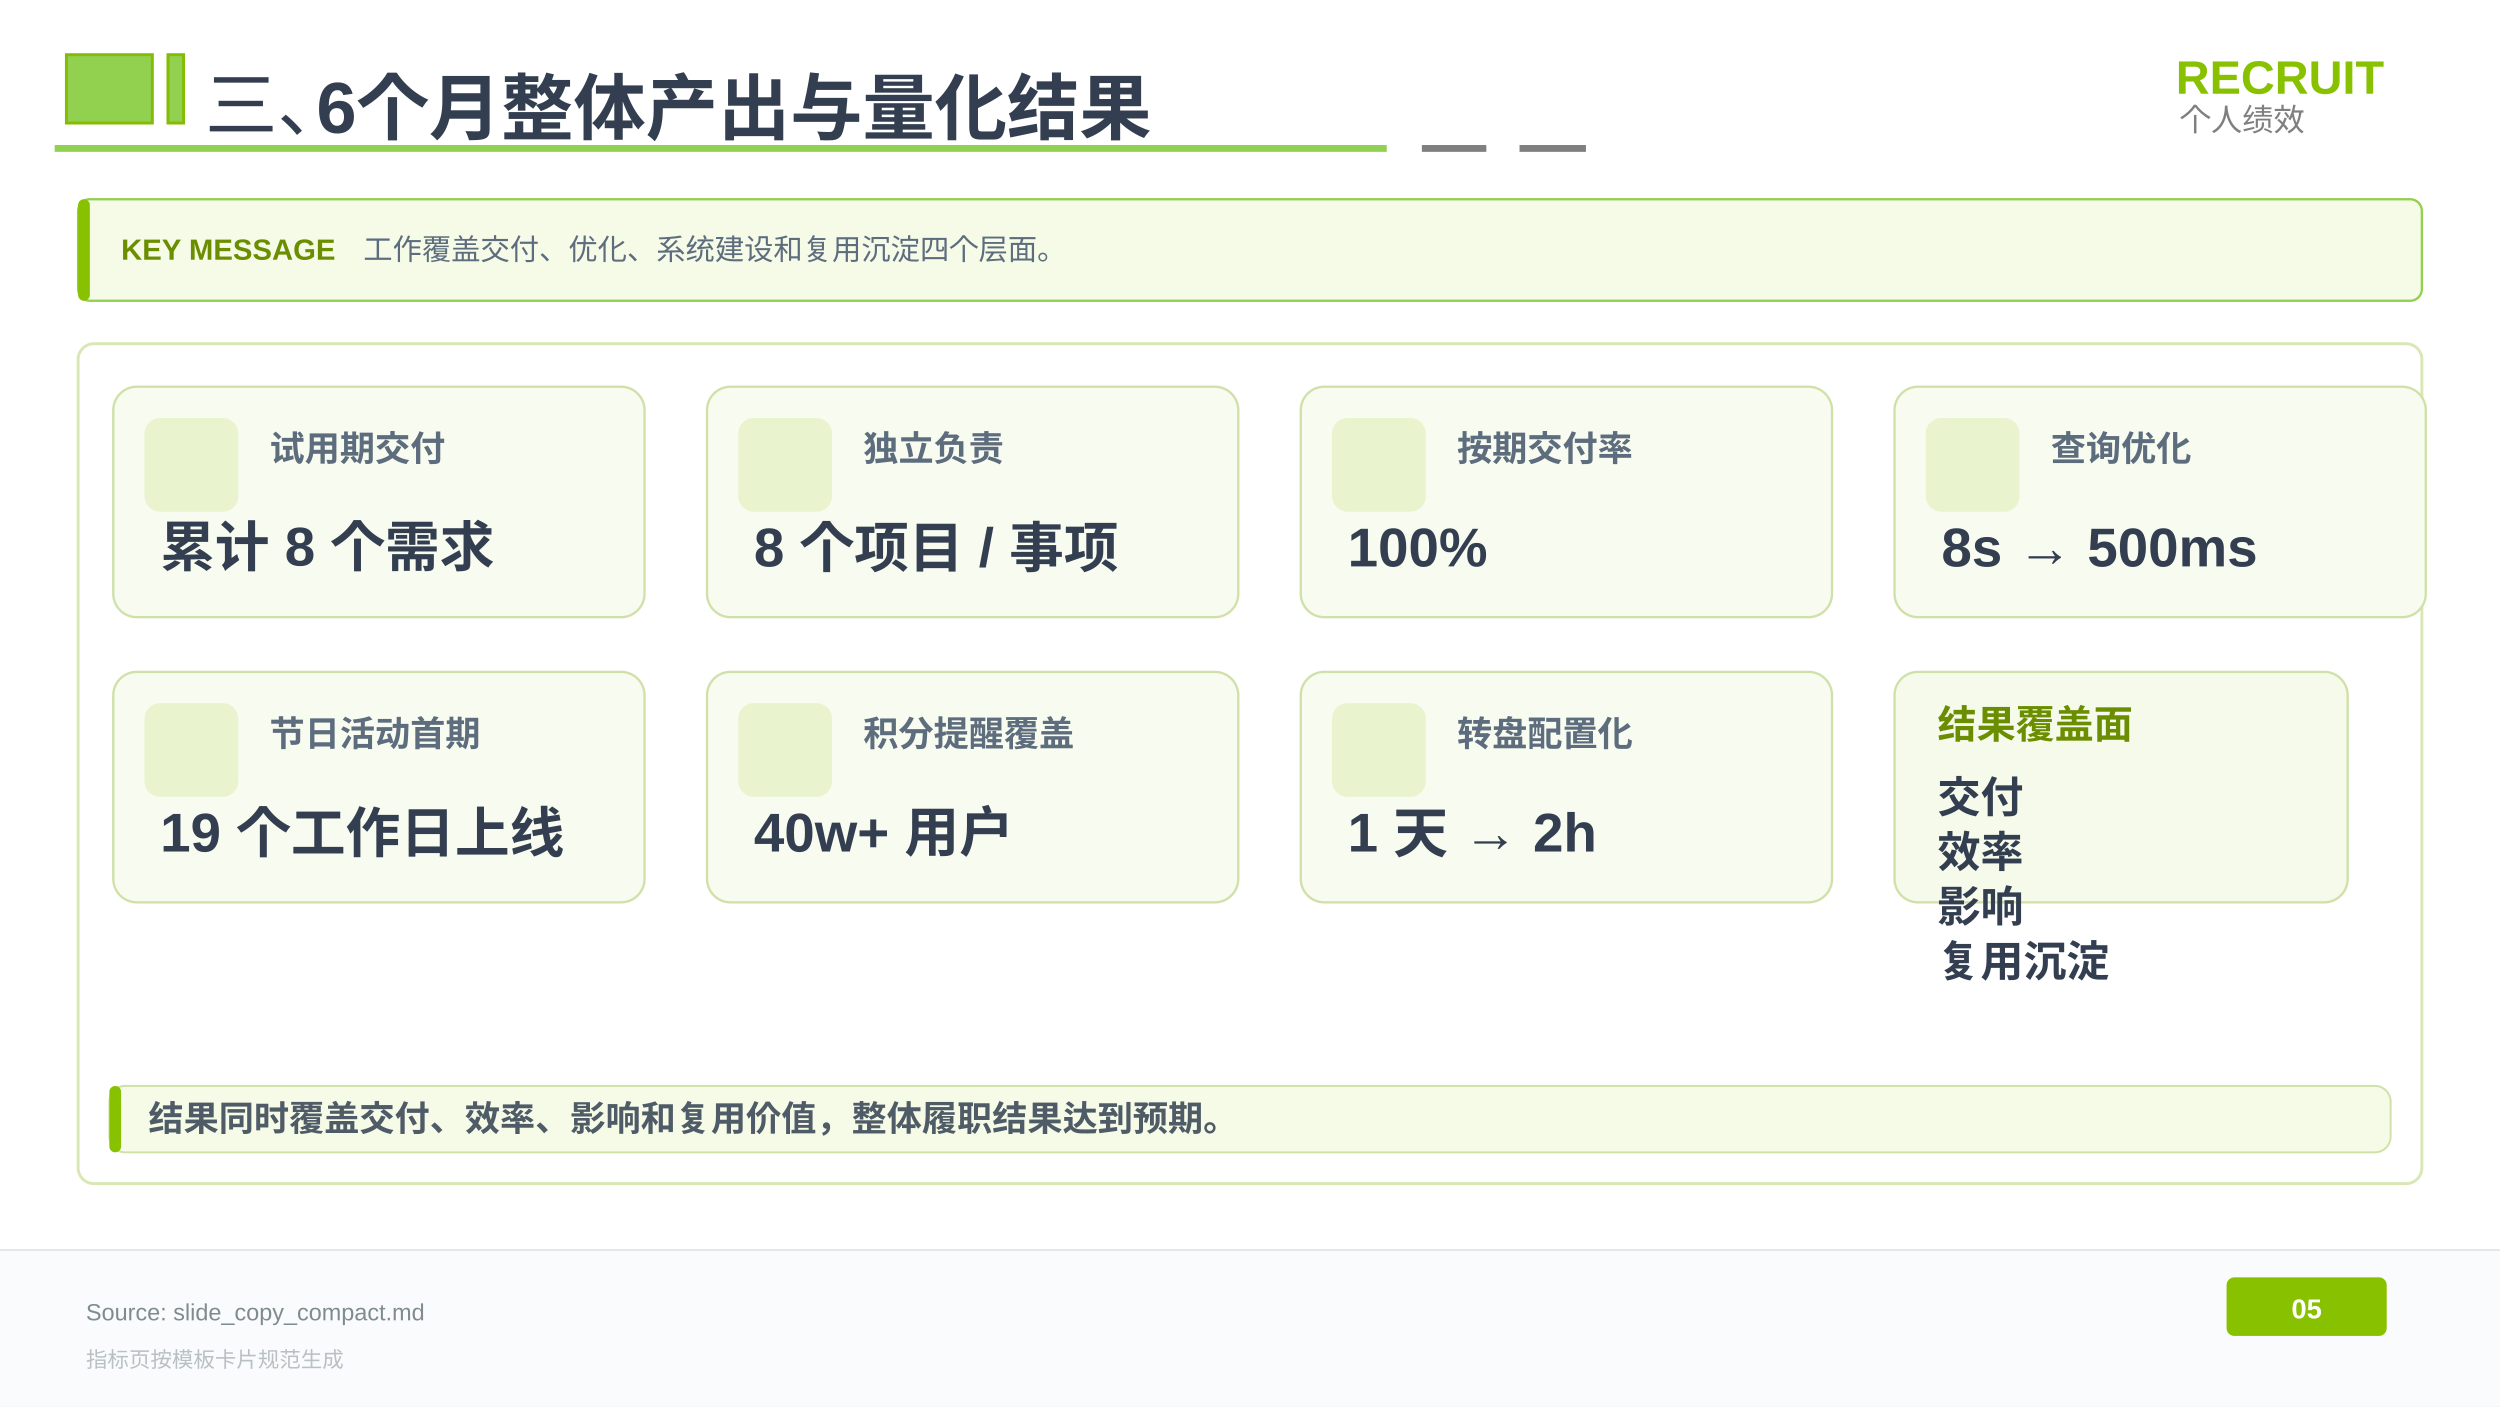
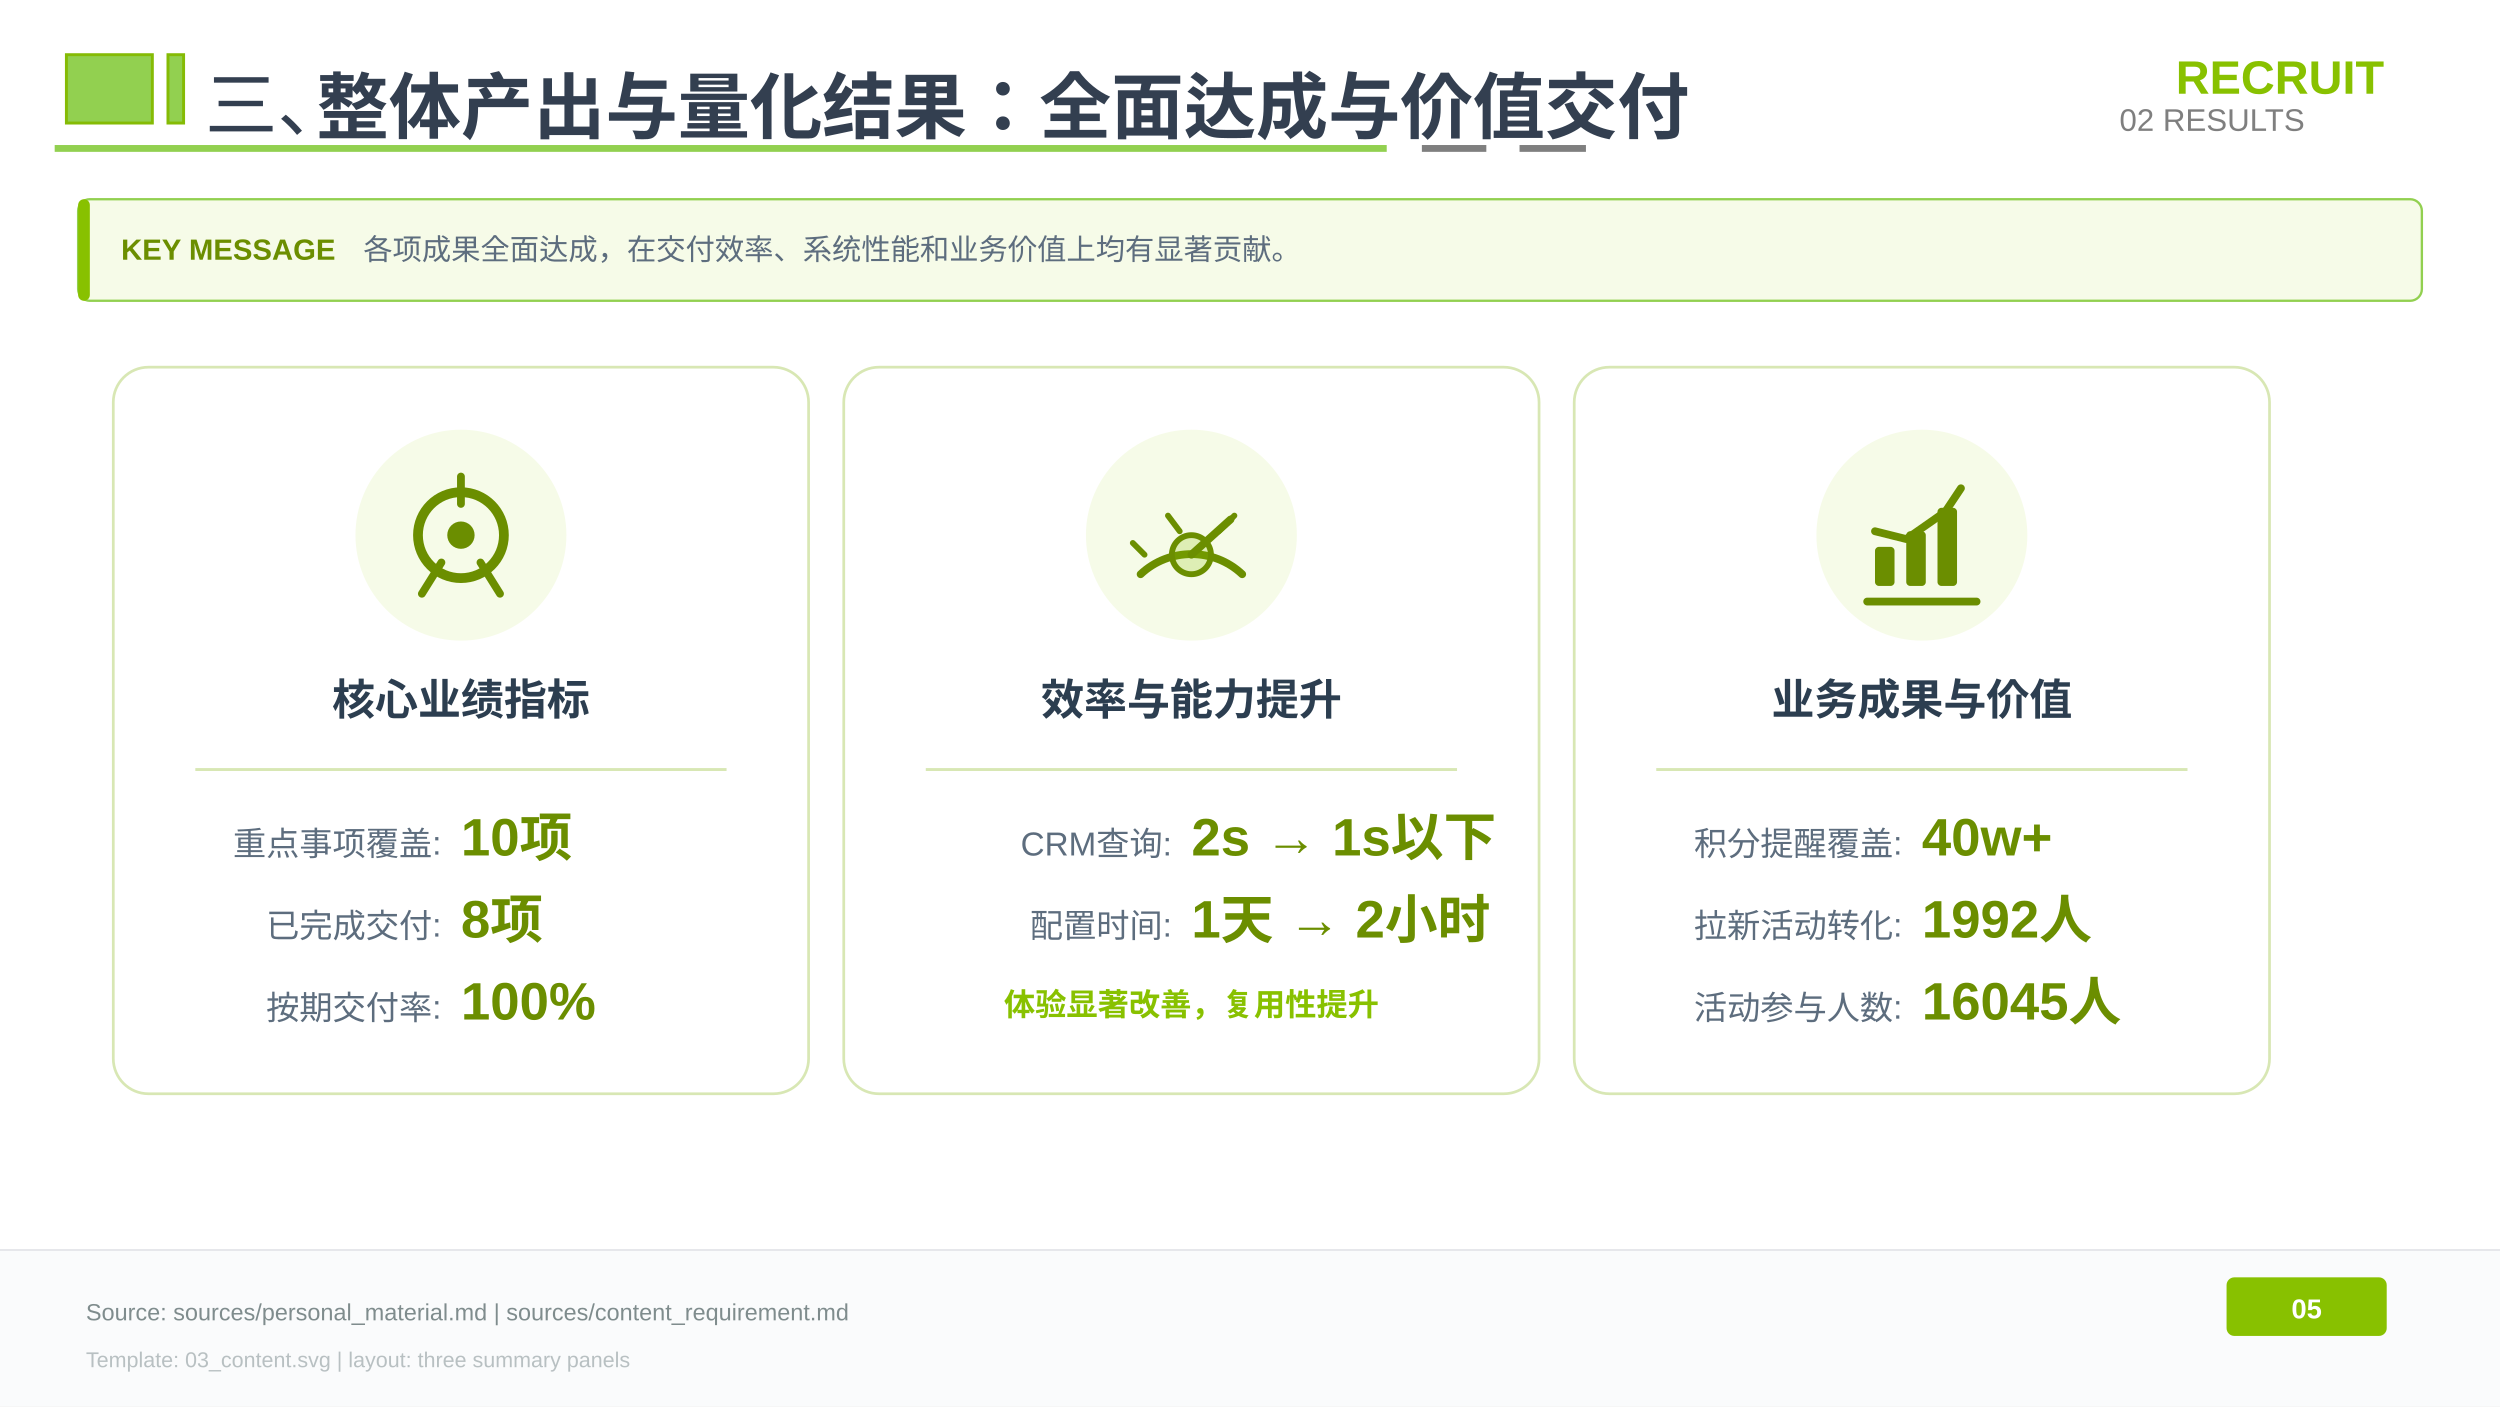
<svg xmlns="http://www.w3.org/2000/svg" viewBox="0 0 1280 720">
  <rect width="1280" height="720" fill="#FFFFFF" />
  <g>
    <rect x="34" y="28" width="44" height="35" fill="#92D050" stroke="#85BB05" stroke-width="1.5" />
    <rect x="86" y="28" width="8" height="35" fill="#92D050" stroke="#85BB05" stroke-width="1.5" />
    <line x1="28" y1="76" x2="710" y2="76" stroke="#92D050" stroke-width="3.5" />
    <line x1="728" y1="76" x2="761" y2="76" stroke="#7F7F7F" stroke-width="3.5" />
    <line x1="778" y1="76" x2="812" y2="76" stroke="#7F7F7F" stroke-width="3.5" />
    <text x="1114" y="48" font-family="Microsoft YaHei, Arial, sans-serif" font-size="24" font-weight="700" fill="#88C100">RECRUIT</text>
  </g>
  <g>
    <text x="105" y="67" font-family="Microsoft YaHei, Arial, sans-serif" font-size="37" font-weight="400" fill="#333F50">三、</text>
-     <text x="162" y="68" font-family="Microsoft YaHei, Arial, sans-serif" font-size="37" font-weight="700" fill="#333F50">6个月整体产出与量化结果</text>
-     <text x="1180" y="67" text-anchor="end" font-family="Microsoft YaHei, Arial, sans-serif" font-size="16" font-weight="400" fill="#7F7F7F">个人绩效</text>
+     <text x="162" y="68" font-family="Microsoft YaHei, Arial, sans-serif" font-size="37" font-weight="700" fill="#333F50">整体产出与量化结果：全面达成与价值交付</text>
+     <text x="1180" y="67" text-anchor="end" font-family="Microsoft YaHei, Arial, sans-serif" font-size="16" font-weight="400" fill="#7F7F7F">02 RESULTS</text>
  </g>
  <g>
    <path fill="#F6FBE8" stroke="#92D050" stroke-width="1.2" d="M46,102 H1234 A6,6 0 0 1 1240,108 V148 A6,6 0 0 1 1234,154 H46 A6,6 0 0 1 40,148 V108 A6,6 0 0 1 46,102 Z" />
    <path fill="#88C100" d="M43,102 H43 A3,3 0 0 1 46,105 V151 A3,3 0 0 1 43,154 H43 A3,3 0 0 1 40,151 V105 A3,3 0 0 1 43,102 Z" />
    <text x="62" y="133" font-family="Microsoft YaHei, Arial, sans-serif" font-size="15" font-weight="700" fill="#6B8E00">KEY MESSAGE</text>
-     <text x="186" y="133" font-family="Microsoft YaHei, Arial, sans-serif" font-size="15" font-weight="400" fill="#5D6D7E">工作覆盖交付、优化、系统建设和复用沉淀四个层面。</text>
+     <text x="186" y="133" font-family="Microsoft YaHei, Arial, sans-serif" font-size="15" font-weight="400" fill="#5D6D7E">各项成果全面达成，在交付效率、系统性能和业务价值上均有显著贡献。</text>
  </g>
  <g>
-     <path fill="#FFFFFF" stroke="#D8E7B4" stroke-width="1.5" d="M48,176 H1232 A8,8 0 0 1 1240,184 V598 A8,8 0 0 1 1232,606 H48 A8,8 0 0 1 40,598 V184 A8,8 0 0 1 48,176 Z" />
-     <path fill="#F8FBEF" stroke="#CFE1A8" stroke-width="1.2" d="M70,198 H318 A12,12 0 0 1 330,210 V304 A12,12 0 0 1 318,316 H70 A12,12 0 0 1 58,304 V210 A12,12 0 0 1 70,198 Z" />
-     <path fill="#88C100" fill-opacity="0.14" d="M82,214 H114 A8,8 0 0 1 122,222 V254 A8,8 0 0 1 114,262 H82 A8,8 0 0 1 74,254 V222 A8,8 0 0 1 82,214 Z" />
-     <text font-weight="700" font-family="Microsoft YaHei, Arial, sans-serif" font-size="18" fill="#5D6D7E" x="138" y="236">试用期交付</text>
-     <text font-weight="700" font-family="Microsoft YaHei, Arial, sans-serif" font-size="28" fill="#333F50" x="82" y="290">累计 8 个需求</text>
-     <path fill="#F8FBEF" stroke="#CFE1A8" stroke-width="1.2" d="M374,198 H622 A12,12 0 0 1 634,210 V304 A12,12 0 0 1 622,316 H374 A12,12 0 0 1 362,304 V210 A12,12 0 0 1 374,198 Z" />
-     <path fill="#88C100" fill-opacity="0.14" d="M386,214 H418 A8,8 0 0 1 426,222 V254 A8,8 0 0 1 418,262 H386 A8,8 0 0 1 378,254 V222 A8,8 0 0 1 386,214 Z" />
-     <text font-weight="700" font-family="Microsoft YaHei, Arial, sans-serif" font-size="18" fill="#5D6D7E" x="442" y="236">独立负责</text>
-     <text font-weight="700" font-family="Microsoft YaHei, Arial, sans-serif" font-size="28" fill="#333F50" x="386" y="290">8 个项目 / 事项</text>
-     <path fill="#F8FBEF" stroke="#CFE1A8" stroke-width="1.2" d="M678,198 H926 A12,12 0 0 1 938,210 V304 A12,12 0 0 1 926,316 H678 A12,12 0 0 1 666,304 V210 A12,12 0 0 1 678,198 Z" />
-     <path fill="#88C100" fill-opacity="0.14" d="M690,214 H722 A8,8 0 0 1 730,222 V254 A8,8 0 0 1 722,262 H690 A8,8 0 0 1 682,254 V222 A8,8 0 0 1 690,214 Z" />
-     <text font-weight="700" font-family="Microsoft YaHei, Arial, sans-serif" font-size="18" fill="#5D6D7E" x="746" y="236">按期交付率</text>
-     <text font-weight="700" font-family="Microsoft YaHei, Arial, sans-serif" font-size="28" fill="#333F50" x="690" y="290">100%</text>
-     <path fill="#F8FBEF" stroke="#CFE1A8" stroke-width="1.2" d="M982,198 H1230 A12,12 0 0 1 1242,210 V304 A12,12 0 0 1 1230,316 H982 A12,12 0 0 1 970,304 V210 A12,12 0 0 1 982,198 Z" />
-     <path fill="#88C100" fill-opacity="0.14" d="M994,214 H1026 A8,8 0 0 1 1034,222 V254 A8,8 0 0 1 1026,262 H994 A8,8 0 0 1 986,254 V222 A8,8 0 0 1 994,214 Z" />
-     <text font-weight="700" font-family="Microsoft YaHei, Arial, sans-serif" font-size="18" fill="#5D6D7E" x="1050" y="236">查询优化</text>
-     <text font-weight="700" font-family="Microsoft YaHei, Arial, sans-serif" font-size="28" fill="#333F50" x="994" y="290">8s → 500ms</text>
-     <path fill="#F8FBEF" stroke="#CFE1A8" stroke-width="1.2" d="M70,344 H318 A12,12 0 0 1 330,356 V450 A12,12 0 0 1 318,462 H70 A12,12 0 0 1 58,450 V356 A12,12 0 0 1 70,344 Z" />
-     <path fill="#88C100" fill-opacity="0.14" d="M82,360 H114 A8,8 0 0 1 122,368 V400 A8,8 0 0 1 114,408 H82 A8,8 0 0 1 74,400 V368 A8,8 0 0 1 82,360 Z" />
-     <text font-weight="700" font-family="Microsoft YaHei, Arial, sans-serif" font-size="18" fill="#5D6D7E" x="138" y="382">节日活动首期</text>
-     <text font-weight="700" font-family="Microsoft YaHei, Arial, sans-serif" font-size="28" fill="#333F50" x="82" y="436">19 个工作日上线</text>
-     <path fill="#F8FBEF" stroke="#CFE1A8" stroke-width="1.2" d="M374,344 H622 A12,12 0 0 1 634,356 V450 A12,12 0 0 1 622,462 H374 A12,12 0 0 1 362,450 V356 A12,12 0 0 1 374,344 Z" />
-     <path fill="#88C100" fill-opacity="0.14" d="M386,360 H418 A8,8 0 0 1 426,368 V400 A8,8 0 0 1 418,408 H386 A8,8 0 0 1 378,400 V368 A8,8 0 0 1 386,360 Z" />
-     <text font-weight="700" font-family="Microsoft YaHei, Arial, sans-serif" font-size="18" fill="#5D6D7E" x="442" y="382">积分提醒覆盖</text>
-     <text font-weight="700" font-family="Microsoft YaHei, Arial, sans-serif" font-size="28" fill="#333F50" x="386" y="436">40w+ 用户</text>
-     <path fill="#F8FBEF" stroke="#CFE1A8" stroke-width="1.2" d="M678,344 H926 A12,12 0 0 1 938,356 V450 A12,12 0 0 1 926,462 H678 A12,12 0 0 1 666,450 V356 A12,12 0 0 1 678,344 Z" />
-     <path fill="#88C100" fill-opacity="0.14" d="M690,360 H722 A8,8 0 0 1 730,368 V400 A8,8 0 0 1 722,408 H690 A8,8 0 0 1 682,400 V368 A8,8 0 0 1 690,360 Z" />
-     <text font-weight="700" font-family="Microsoft YaHei, Arial, sans-serif" font-size="18" fill="#5D6D7E" x="746" y="382">转盘配置化</text>
-     <text font-weight="700" font-family="Microsoft YaHei, Arial, sans-serif" font-size="28" fill="#333F50" x="690" y="436">1 天 → 2h</text>
-     <path fill="#88C100" fill-opacity="0.08" stroke="#CFE1A8" stroke-width="1.2" d="M982,344 H1190 A12,12 0 0 1 1202,356 V450 A12,12 0 0 1 1190,462 H982 A12,12 0 0 1 970,450 V356 A12,12 0 0 1 982,344 Z" />
-     <text font-weight="700" font-family="Microsoft YaHei, Arial, sans-serif" font-size="20" fill="#6B8E00" x="992" y="378">结果覆盖面</text>
-     <text font-weight="700" font-family="Microsoft YaHei, Arial, sans-serif" font-size="22" fill="#333F50" x="992" y="416">交付</text>
-     <text font-weight="700" font-family="Microsoft YaHei, Arial, sans-serif" font-size="22" fill="#333F50" x="992" y="444">效率</text>
-     <text font-weight="700" font-family="Microsoft YaHei, Arial, sans-serif" font-size="22" fill="#333F50" x="992" y="472">影响</text>
-     <text font-weight="700" font-family="Microsoft YaHei, Arial, sans-serif" font-size="22" fill="#333F50" x="992" y="500">复用沉淀</text>
-     <path fill="#F6FBE8" stroke="#CFE1A8" stroke-width="1" d="M64,556 H1216 A8,8 0 0 1 1224,564 V582 A8,8 0 0 1 1216,590 H64 A8,8 0 0 1 56,582 V564 A8,8 0 0 1 64,556 Z" />
-     <path fill="#88C100" d="M59,556 H59 A3,3 0 0 1 62,559 V587 A3,3 0 0 1 59,590 H59 A3,3 0 0 1 56,587 V559 A3,3 0 0 1 59,556 Z" />
-     <text font-weight="700" font-family="Microsoft YaHei, Arial, sans-serif" font-size="18" fill="#4F5B66" x="76" y="579">结果同时覆盖交付、效率、影响和复用价值，整体履职结果达到预期。</text>
+     <path fill="#FFFFFF" d="M48,176 H1232 A8,8 0 0 1 1240,184 V598 A8,8 0 0 1 1232,606 H48 A8,8 0 0 1 40,598 V184 A8,8 0 0 1 48,176 Z" />
+     <path fill="#FFFFFF" stroke="#D8E7B4" stroke-width="1.4" d="M76,188 H396 A18,18 0 0 1 414,206 V542 A18,18 0 0 1 396,560 H76 A18,18 0 0 1 58,542 V206 A18,18 0 0 1 76,188 Z" />
+     <circle cx="236" cy="274" r="54" fill="#F6FBE8" />
+     <circle cx="236" cy="274" r="22" fill="none" stroke="#6B8E00" stroke-width="5" />
+     <circle cx="236" cy="274" r="7" fill="#6B8E00" />
+     <line x1="236" y1="244" x2="236" y2="258" stroke="#6B8E00" stroke-width="4" stroke-linecap="round" />
+     <line x1="216" y1="304" x2="226" y2="288" stroke="#6B8E00" stroke-width="4" stroke-linecap="round" />
+     <line x1="256" y1="304" x2="246" y2="288" stroke="#6B8E00" stroke-width="4" stroke-linecap="round" />
+     <text x="236" y="366" text-anchor="middle" font-family="Microsoft YaHei, Arial, sans-serif" font-size="22" font-weight="700" fill="#2C3E50">核心业绩指标</text>
+     <line x1="100" y1="394" x2="372" y2="394" stroke="#D8E7B4" stroke-width="1.5" />
+     <text x="226" y="438" text-anchor="end" font-family="Microsoft YaHei, Arial, sans-serif" font-size="17" font-weight="400" fill="#5D6D7E">重点事项覆盖:</text>
+     <text x="236" y="438" text-anchor="start" font-family="Microsoft YaHei, Arial, sans-serif" font-size="27" font-weight="700" fill="#6B8E00">10项</text>
+     <text x="226" y="480" text-anchor="end" font-family="Microsoft YaHei, Arial, sans-serif" font-size="17" font-weight="400" fill="#5D6D7E">已完成交付:</text>
+     <text x="236" y="480" text-anchor="start" font-family="Microsoft YaHei, Arial, sans-serif" font-size="27" font-weight="700" fill="#6B8E00">8项</text>
+     <text x="226" y="522" text-anchor="end" font-family="Microsoft YaHei, Arial, sans-serif" font-size="17" font-weight="400" fill="#5D6D7E">按期交付率:</text>
+     <text x="236" y="522" text-anchor="start" font-family="Microsoft YaHei, Arial, sans-serif" font-size="27" font-weight="700" fill="#6B8E00">100%</text>
+     <path fill="#FFFFFF" stroke="#D8E7B4" stroke-width="1.4" d="M450,188 H770 A18,18 0 0 1 788,206 V542 A18,18 0 0 1 770,560 H450 A18,18 0 0 1 432,542 V206 A18,18 0 0 1 450,188 Z" />
+     <circle cx="610" cy="274" r="54" fill="#F6FBE8" />
+     <path d="M 584 294 A 38 38 0 0 1 636 294" fill="none" stroke="#6B8E00" stroke-width="4" stroke-linecap="round" />
+     <line x1="586" y1="284" x2="580" y2="278" stroke="#6B8E00" stroke-width="3" stroke-linecap="round" />
+     <line x1="604" y1="272" x2="598" y2="264" stroke="#6B8E00" stroke-width="3" stroke-linecap="round" />
+     <line x1="624" y1="272" x2="632" y2="264" stroke="#6B8E00" stroke-width="3" stroke-linecap="round" />
+     <circle cx="610" cy="284" r="10" fill="#88C100" fill-opacity="0.22" stroke="#6B8E00" stroke-width="3" />
+     <line x1="610" y1="284" x2="630" y2="266" stroke="#6B8E00" stroke-width="4" stroke-linecap="round" />
+     <text x="610" y="366" text-anchor="middle" font-family="Microsoft YaHei, Arial, sans-serif" font-size="22" font-weight="700" fill="#2C3E50">效率与能力提升</text>
+     <line x1="474" y1="394" x2="746" y2="394" stroke="#D8E7B4" stroke-width="1.5" />
+     <text x="600" y="438" text-anchor="end" font-family="Microsoft YaHei, Arial, sans-serif" font-size="17" font-weight="400" fill="#5D6D7E">CRM查询:</text>
+     <text x="610" y="438" text-anchor="start" font-family="Microsoft YaHei, Arial, sans-serif" font-size="27" font-weight="700" fill="#6B8E00">2s → 1s以下</text>
+     <text x="600" y="480" text-anchor="end" font-family="Microsoft YaHei, Arial, sans-serif" font-size="17" font-weight="400" fill="#5D6D7E">配置时间:</text>
+     <text x="610" y="480" text-anchor="start" font-family="Microsoft YaHei, Arial, sans-serif" font-size="27" font-weight="700" fill="#6B8E00">1天 → 2小时</text>
+     <text x="610" y="520" text-anchor="middle" font-family="Microsoft YaHei, Arial, sans-serif" font-size="16" font-weight="700" fill="#88C100">体验显著改善，复用性提升</text>
+     <path fill="#FFFFFF" stroke="#D8E7B4" stroke-width="1.4" d="M824,188 H1144 A18,18 0 0 1 1162,206 V542 A18,18 0 0 1 1144,560 H824 A18,18 0 0 1 806,542 V206 A18,18 0 0 1 824,188 Z" />
+     <circle cx="984" cy="274" r="54" fill="#F6FBE8" />
+     <path fill="#6B8E00" d="M962,280 H968 A2,2 0 0 1 970,282 V298 A2,2 0 0 1 968,300 H962 A2,2 0 0 1 960,298 V282 A2,2 0 0 1 962,280 Z" />
+     <path fill="#6B8E00" d="M978,272 H984 A2,2 0 0 1 986,274 V298 A2,2 0 0 1 984,300 H978 A2,2 0 0 1 976,298 V274 A2,2 0 0 1 978,272 Z" />
+     <path fill="#6B8E00" d="M994,260 H1000 A2,2 0 0 1 1002,262 V298 A2,2 0 0 1 1000,300 H994 A2,2 0 0 1 992,298 V262 A2,2 0 0 1 994,260 Z" />
+     <path d="M 960 272 L 976 276 L 996 262 L 1004 250" fill="none" stroke="#6B8E00" stroke-width="4" stroke-linecap="round" stroke-linejoin="round" />
+     <line x1="956" y1="308" x2="1012" y2="308" stroke="#6B8E00" stroke-width="4" stroke-linecap="round" />
+     <text x="984" y="366" text-anchor="middle" font-family="Microsoft YaHei, Arial, sans-serif" font-size="22" font-weight="700" fill="#2C3E50">业务成果与价值</text>
+     <line x1="848" y1="394" x2="1120" y2="394" stroke="#D8E7B4" stroke-width="1.5" />
+     <text x="974" y="438" text-anchor="end" font-family="Microsoft YaHei, Arial, sans-serif" font-size="17" font-weight="400" fill="#5D6D7E">积分提醒覆盖:</text>
+     <text x="984" y="438" text-anchor="start" font-family="Microsoft YaHei, Arial, sans-serif" font-size="27" font-weight="700" fill="#6B8E00">40w+</text>
+     <text x="974" y="480" text-anchor="end" font-family="Microsoft YaHei, Arial, sans-serif" font-size="17" font-weight="400" fill="#5D6D7E">拉新活动转化:</text>
+     <text x="984" y="480" text-anchor="start" font-family="Microsoft YaHei, Arial, sans-serif" font-size="27" font-weight="700" fill="#6B8E00">1992人</text>
+     <text x="974" y="522" text-anchor="end" font-family="Microsoft YaHei, Arial, sans-serif" font-size="17" font-weight="400" fill="#5D6D7E">活动参与人数:</text>
+     <text x="984" y="522" text-anchor="start" font-family="Microsoft YaHei, Arial, sans-serif" font-size="27" font-weight="700" fill="#6B8E00">16045人</text>
  </g>
  <g>
    <rect x="0" y="640" width="1280" height="80" fill="#FAFBFC" />
    <line x1="0" y1="640" x2="1280" y2="640" stroke="#E5E7EB" stroke-width="1" />
-     <text x="44" y="676" font-family="Microsoft YaHei, Arial, sans-serif" font-size="12" font-weight="400" fill="#7F8C8D">Source: slide_copy_compact.md</text>
-     <text x="44" y="700" font-family="Microsoft YaHei, Arial, sans-serif" font-size="11" font-weight="400" fill="#B8C0C2">指标页按模板卡片规范生成</text>
+     <text x="44" y="676" font-family="Microsoft YaHei, Arial, sans-serif" font-size="12" font-weight="400" fill="#7F8C8D">Source: sources/personal_material.md | sources/content_requirement.md</text>
+     <text x="44" y="700" font-family="Microsoft YaHei, Arial, sans-serif" font-size="11" font-weight="400" fill="#B8C0C2">Template: 03_content.svg | layout: three summary panels</text>
    <path fill="#88C100" d="M1144,654 H1218 A4,4 0 0 1 1222,658 V680 A4,4 0 0 1 1218,684 H1144 A4,4 0 0 1 1140,680 V658 A4,4 0 0 1 1144,654 Z" />
    <text x="1181" y="675" text-anchor="middle" font-family="Microsoft YaHei, Arial, sans-serif" font-size="14" font-weight="700" fill="#FFFFFF">05</text>
  </g>
</svg>
